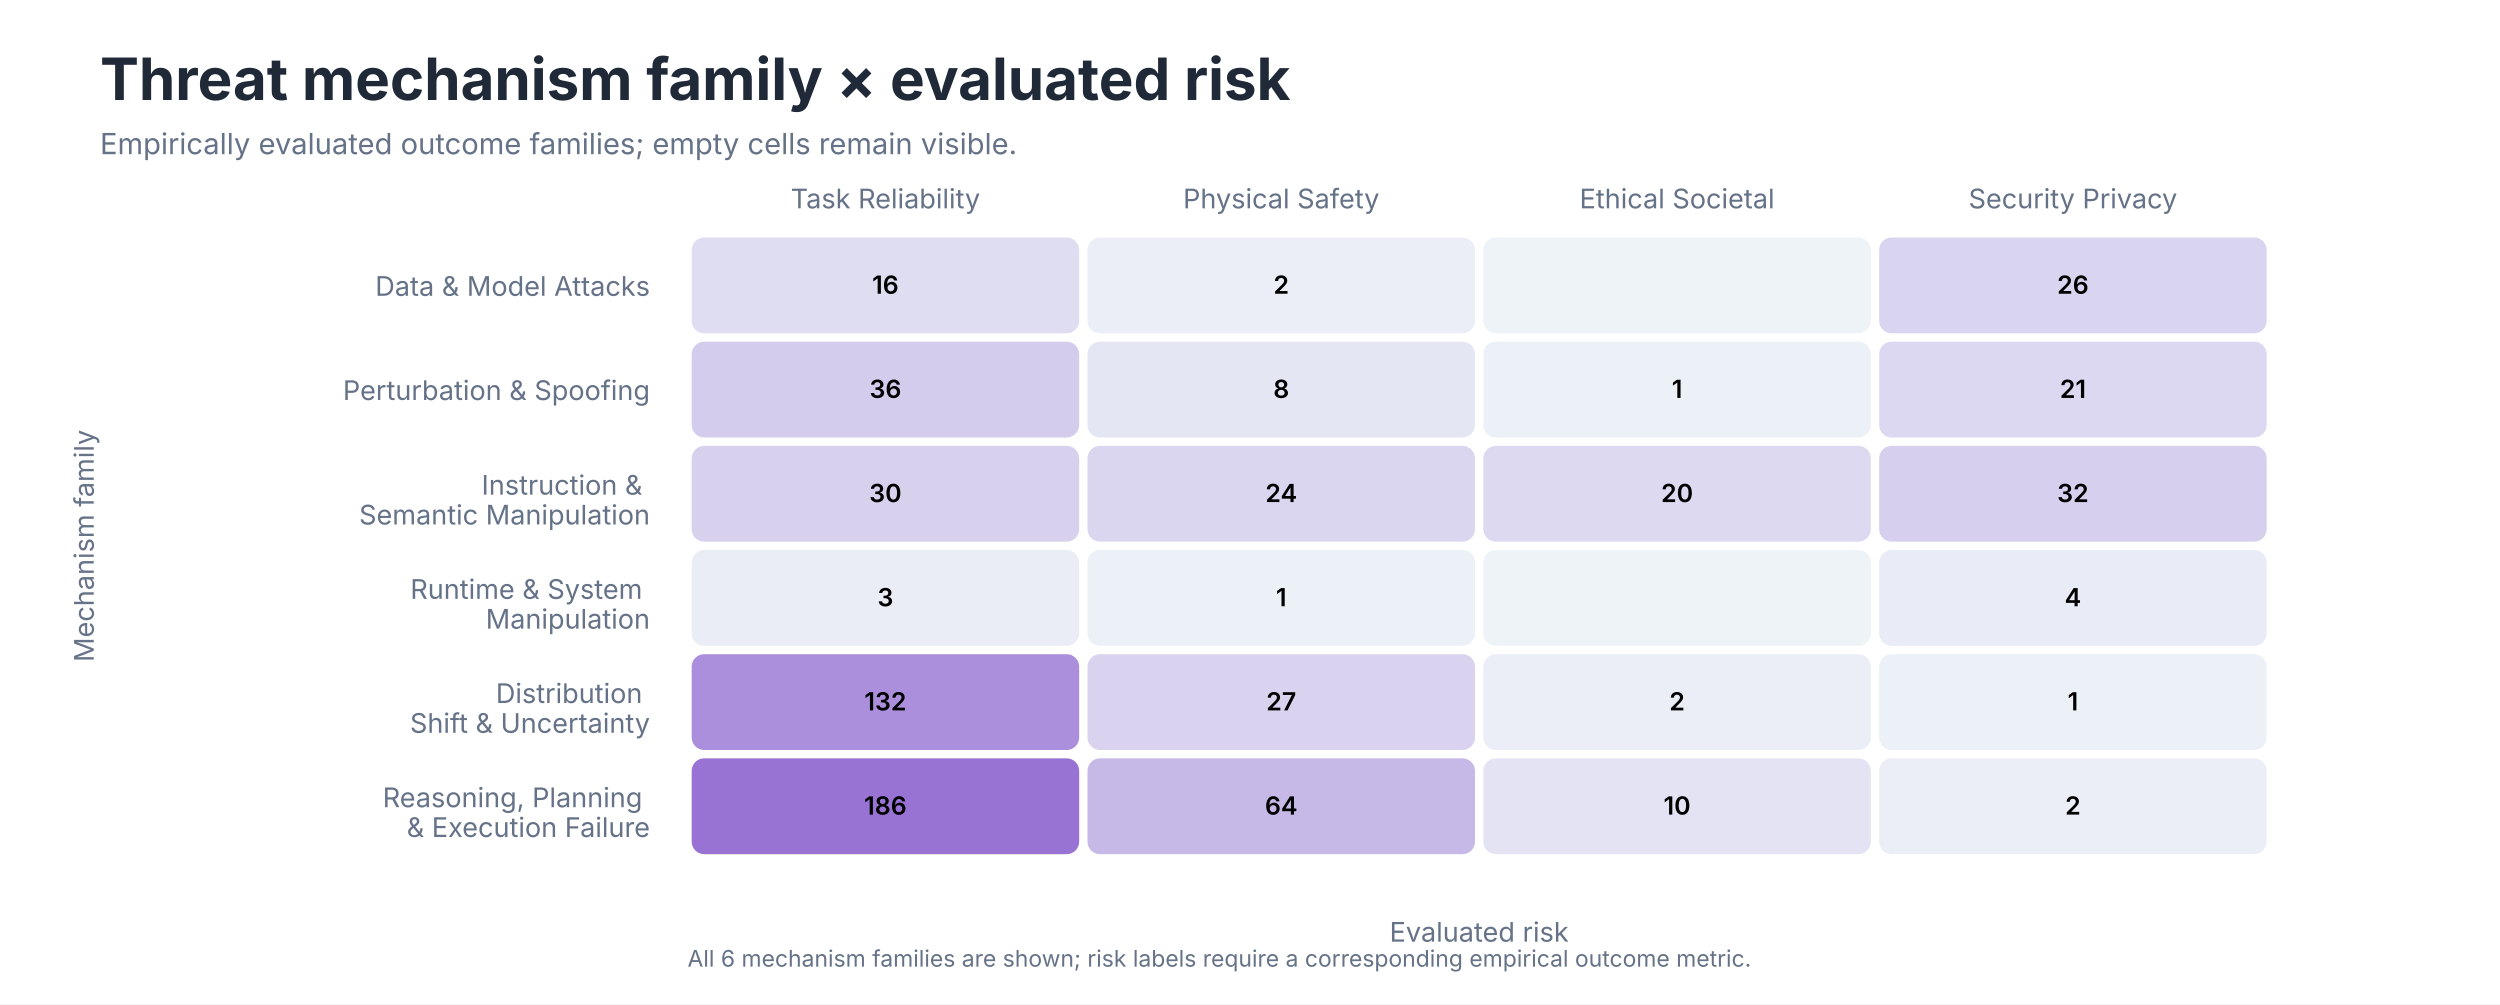
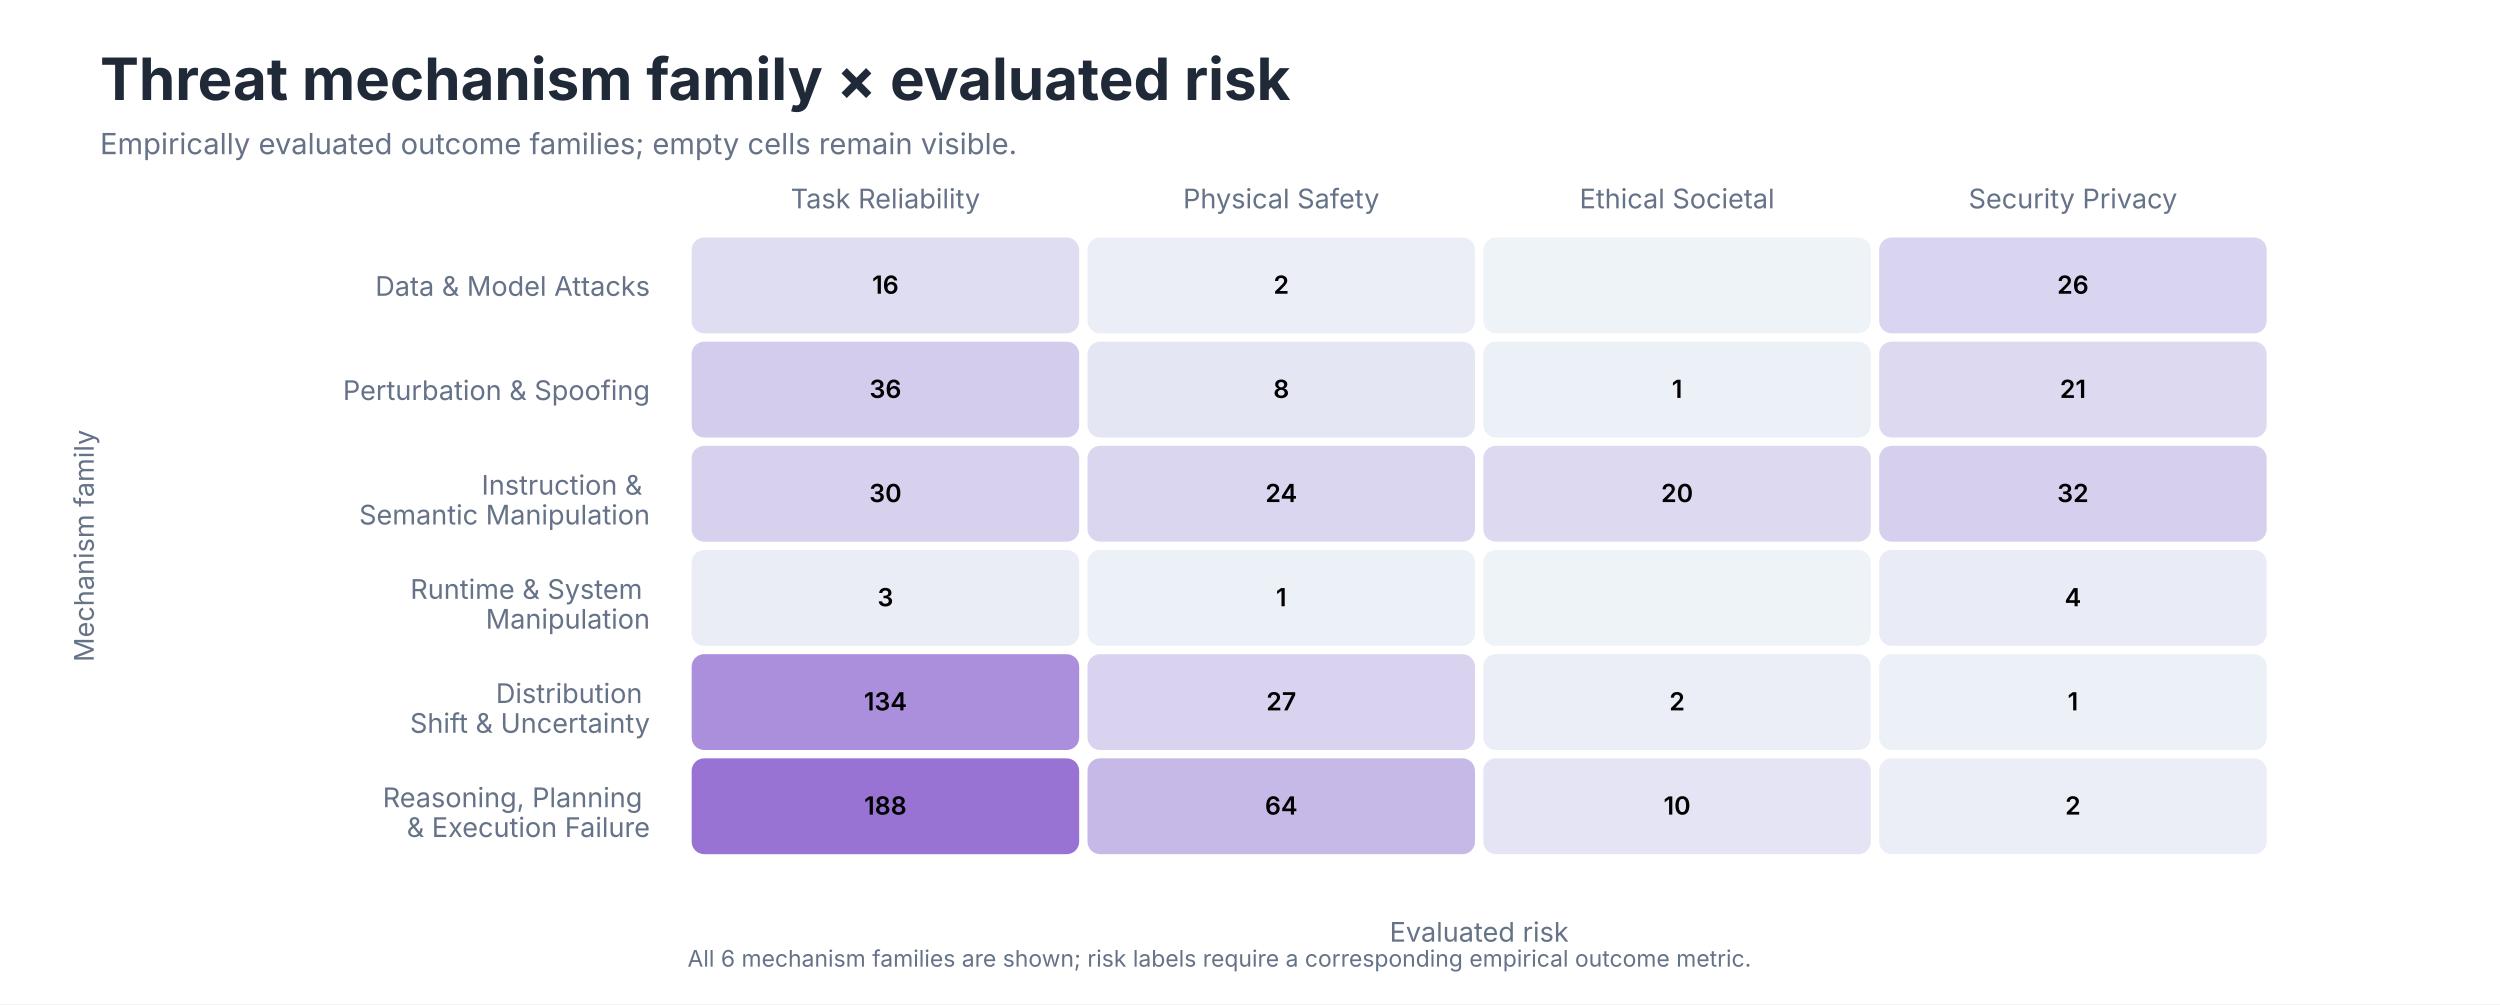
<svg xmlns="http://www.w3.org/2000/svg" role="img" aria-labelledby="title desc" viewBox="0 0 1200 482">
  <style>
text { font-family: -apple-system, BlinkMacSystemFont, 'Segoe UI', sans-serif; }
.title { font-size: 28px; font-weight: 650; fill: #202938; }
.subtitle { font-size: 14px; fill: #657287; }
.axis { font-size: 13px; fill: #657287; }
.label { font-size: 13px; fill: #202938; }
.small { font-size: 11px; fill: #657287; }
</style>
  <rect width="1200" height="482" fill="#FFFFFF" />
  <text class="title" x="48" y="48">Threat mechanism family × evaluated risk</text>
  <text class="subtitle" x="48" y="74">Empirically evaluated outcome families; empty cells remain visible.</text>
  <text class="axis" x="425.0" y="100" text-anchor="middle">Task Reliability</text>
  <text class="axis" x="615.0" y="100" text-anchor="middle">Physical Safety</text>
  <text class="axis" x="805.0" y="100" text-anchor="middle">Ethical Societal</text>
  <text class="axis" x="995.0" y="100" text-anchor="middle">Security Privacy</text>
  <text class="axis" text-anchor="end" x="312.0" y="142.0">Data &amp; Model Attacks</text>
  <rect x="332" y="114" width="186" height="46" rx="6" fill="#DFDDF2" />
  <text x="425.0" y="141.0" text-anchor="middle" font-size="12" font-weight="600" fill="#000000">16</text>
  <rect x="522" y="114" width="186" height="46" rx="6" fill="#EBEEF7" />
  <text x="615.0" y="141.0" text-anchor="middle" font-size="12" font-weight="600" fill="#000000">2</text>
  <rect x="712" y="114" width="186" height="46" rx="6" fill="#EEF3F8" />
  <text x="805.0" y="141.0" text-anchor="middle" font-size="12" font-weight="600" fill="#000000" />
  <rect x="902" y="114" width="186" height="46" rx="6" fill="#D9D4EF" />
  <text x="995.0" y="141.0" text-anchor="middle" font-size="12" font-weight="600" fill="#000000">26</text>
  <text class="axis" text-anchor="end" x="312.0" y="192.0">Perturbation &amp; Spoofing</text>
  <rect x="332" y="164" width="186" height="46" rx="6" fill="#D4CCED" />
  <text x="425.0" y="191.0" text-anchor="middle" font-size="12" font-weight="600" fill="#000000">36</text>
  <rect x="522" y="164" width="186" height="46" rx="6" fill="#E5E6F4" />
  <text x="615.0" y="191.0" text-anchor="middle" font-size="12" font-weight="600" fill="#000000">8</text>
  <rect x="712" y="164" width="186" height="46" rx="6" fill="#ECF0F7" />
  <text x="805.0" y="191.0" text-anchor="middle" font-size="12" font-weight="600" fill="#000000">1</text>
-   <rect x="902" y="164" width="186" height="46" rx="6" fill="#DCD8F1" />
+   <rect x="902" y="164" width="186" height="46" rx="6" fill="#DCD9F1" />
  <text x="995.0" y="191.0" text-anchor="middle" font-size="12" font-weight="600" fill="#000000">21</text>
  <text class="axis" text-anchor="end" x="312.0" y="242.0">
    <tspan x="312.0" dy="-0.35em">Instruction &amp;</tspan>
    <tspan x="312.0" dy="1.1em">Semantic Manipulation</tspan>
  </text>
  <rect x="332" y="214" width="186" height="46" rx="6" fill="#D7D1EE" />
  <text x="425.0" y="241.0" text-anchor="middle" font-size="12" font-weight="600" fill="#000000">30</text>
  <rect x="522" y="214" width="186" height="46" rx="6" fill="#DAD6F0" />
  <text x="615.0" y="241.0" text-anchor="middle" font-size="12" font-weight="600" fill="#000000">24</text>
  <rect x="712" y="214" width="186" height="46" rx="6" fill="#DDD9F1" />
  <text x="805.0" y="241.0" text-anchor="middle" font-size="12" font-weight="600" fill="#000000">20</text>
  <rect x="902" y="214" width="186" height="46" rx="6" fill="#D6CFEE" />
  <text x="995.0" y="241.0" text-anchor="middle" font-size="12" font-weight="600" fill="#000000">32</text>
  <text class="axis" text-anchor="end" x="312.0" y="292.0">
    <tspan x="312.0" dy="-0.35em">Runtime &amp; System</tspan>
    <tspan x="312.0" dy="1.1em">Manipulation</tspan>
  </text>
  <rect x="332" y="264" width="186" height="46" rx="6" fill="#EAECF6" />
  <text x="425.0" y="291.0" text-anchor="middle" font-size="12" font-weight="600" fill="#000000">3</text>
  <rect x="522" y="264" width="186" height="46" rx="6" fill="#ECF0F7" />
  <text x="615.0" y="291.0" text-anchor="middle" font-size="12" font-weight="600" fill="#000000">1</text>
  <rect x="712" y="264" width="186" height="46" rx="6" fill="#EEF3F8" />
  <text x="805.0" y="291.0" text-anchor="middle" font-size="12" font-weight="600" fill="#000000" />
  <rect x="902" y="264" width="186" height="46" rx="6" fill="#E9EBF6" />
  <text x="995.0" y="291.0" text-anchor="middle" font-size="12" font-weight="600" fill="#000000">4</text>
  <text class="axis" text-anchor="end" x="312.0" y="342.0">
    <tspan x="312.0" dy="-0.35em">Distribution</tspan>
    <tspan x="312.0" dy="1.1em">Shift &amp; Uncertainty</tspan>
  </text>
  <rect x="332" y="314" width="186" height="46" rx="6" fill="#AB8FDC" />
-   <text x="425.0" y="341.0" text-anchor="middle" font-size="12" font-weight="600" fill="#000000">132</text>
+   <text x="425.0" y="341.0" text-anchor="middle" font-size="12" font-weight="600" fill="#000000">134</text>
  <rect x="522" y="314" width="186" height="46" rx="6" fill="#D9D3EF" />
  <text x="615.0" y="341.0" text-anchor="middle" font-size="12" font-weight="600" fill="#000000">27</text>
  <rect x="712" y="314" width="186" height="46" rx="6" fill="#EBEEF7" />
  <text x="805.0" y="341.0" text-anchor="middle" font-size="12" font-weight="600" fill="#000000">2</text>
  <rect x="902" y="314" width="186" height="46" rx="6" fill="#ECF0F7" />
  <text x="995.0" y="341.0" text-anchor="middle" font-size="12" font-weight="600" fill="#000000">1</text>
  <text class="axis" text-anchor="end" x="312.0" y="392.0">
    <tspan x="312.0" dy="-0.35em">Reasoning, Planning</tspan>
    <tspan x="312.0" dy="1.1em">&amp; Execution Failure</tspan>
  </text>
  <rect x="332" y="364" width="186" height="46" rx="6" fill="#9873D4" />
-   <text x="425.0" y="391.0" text-anchor="middle" font-size="12" font-weight="600" fill="#000000">186</text>
+   <text x="425.0" y="391.0" text-anchor="middle" font-size="12" font-weight="600" fill="#000000">188</text>
  <rect x="522" y="364" width="186" height="46" rx="6" fill="#C6B8E7" />
  <text x="615.0" y="391.0" text-anchor="middle" font-size="12" font-weight="600" fill="#000000">64</text>
-   <rect x="712" y="364" width="186" height="46" rx="6" fill="#E4E3F4" />
+   <rect x="712" y="364" width="186" height="46" rx="6" fill="#E4E4F4" />
  <text x="805.0" y="391.0" text-anchor="middle" font-size="12" font-weight="600" fill="#000000">10</text>
  <rect x="902" y="364" width="186" height="46" rx="6" fill="#EBEEF7" />
  <text x="995.0" y="391.0" text-anchor="middle" font-size="12" font-weight="600" fill="#000000">2</text>
  <text class="axis" x="710.0" y="452" text-anchor="middle">Evaluated risk</text>
  <text class="axis" transform="translate(45 262.0) rotate(-90)" text-anchor="middle">Mechanism family</text>
  <text class="small" x="330" y="464">All 6 mechanism families are shown; risk labels require a corresponding empirical outcome metric.</text>
</svg>
